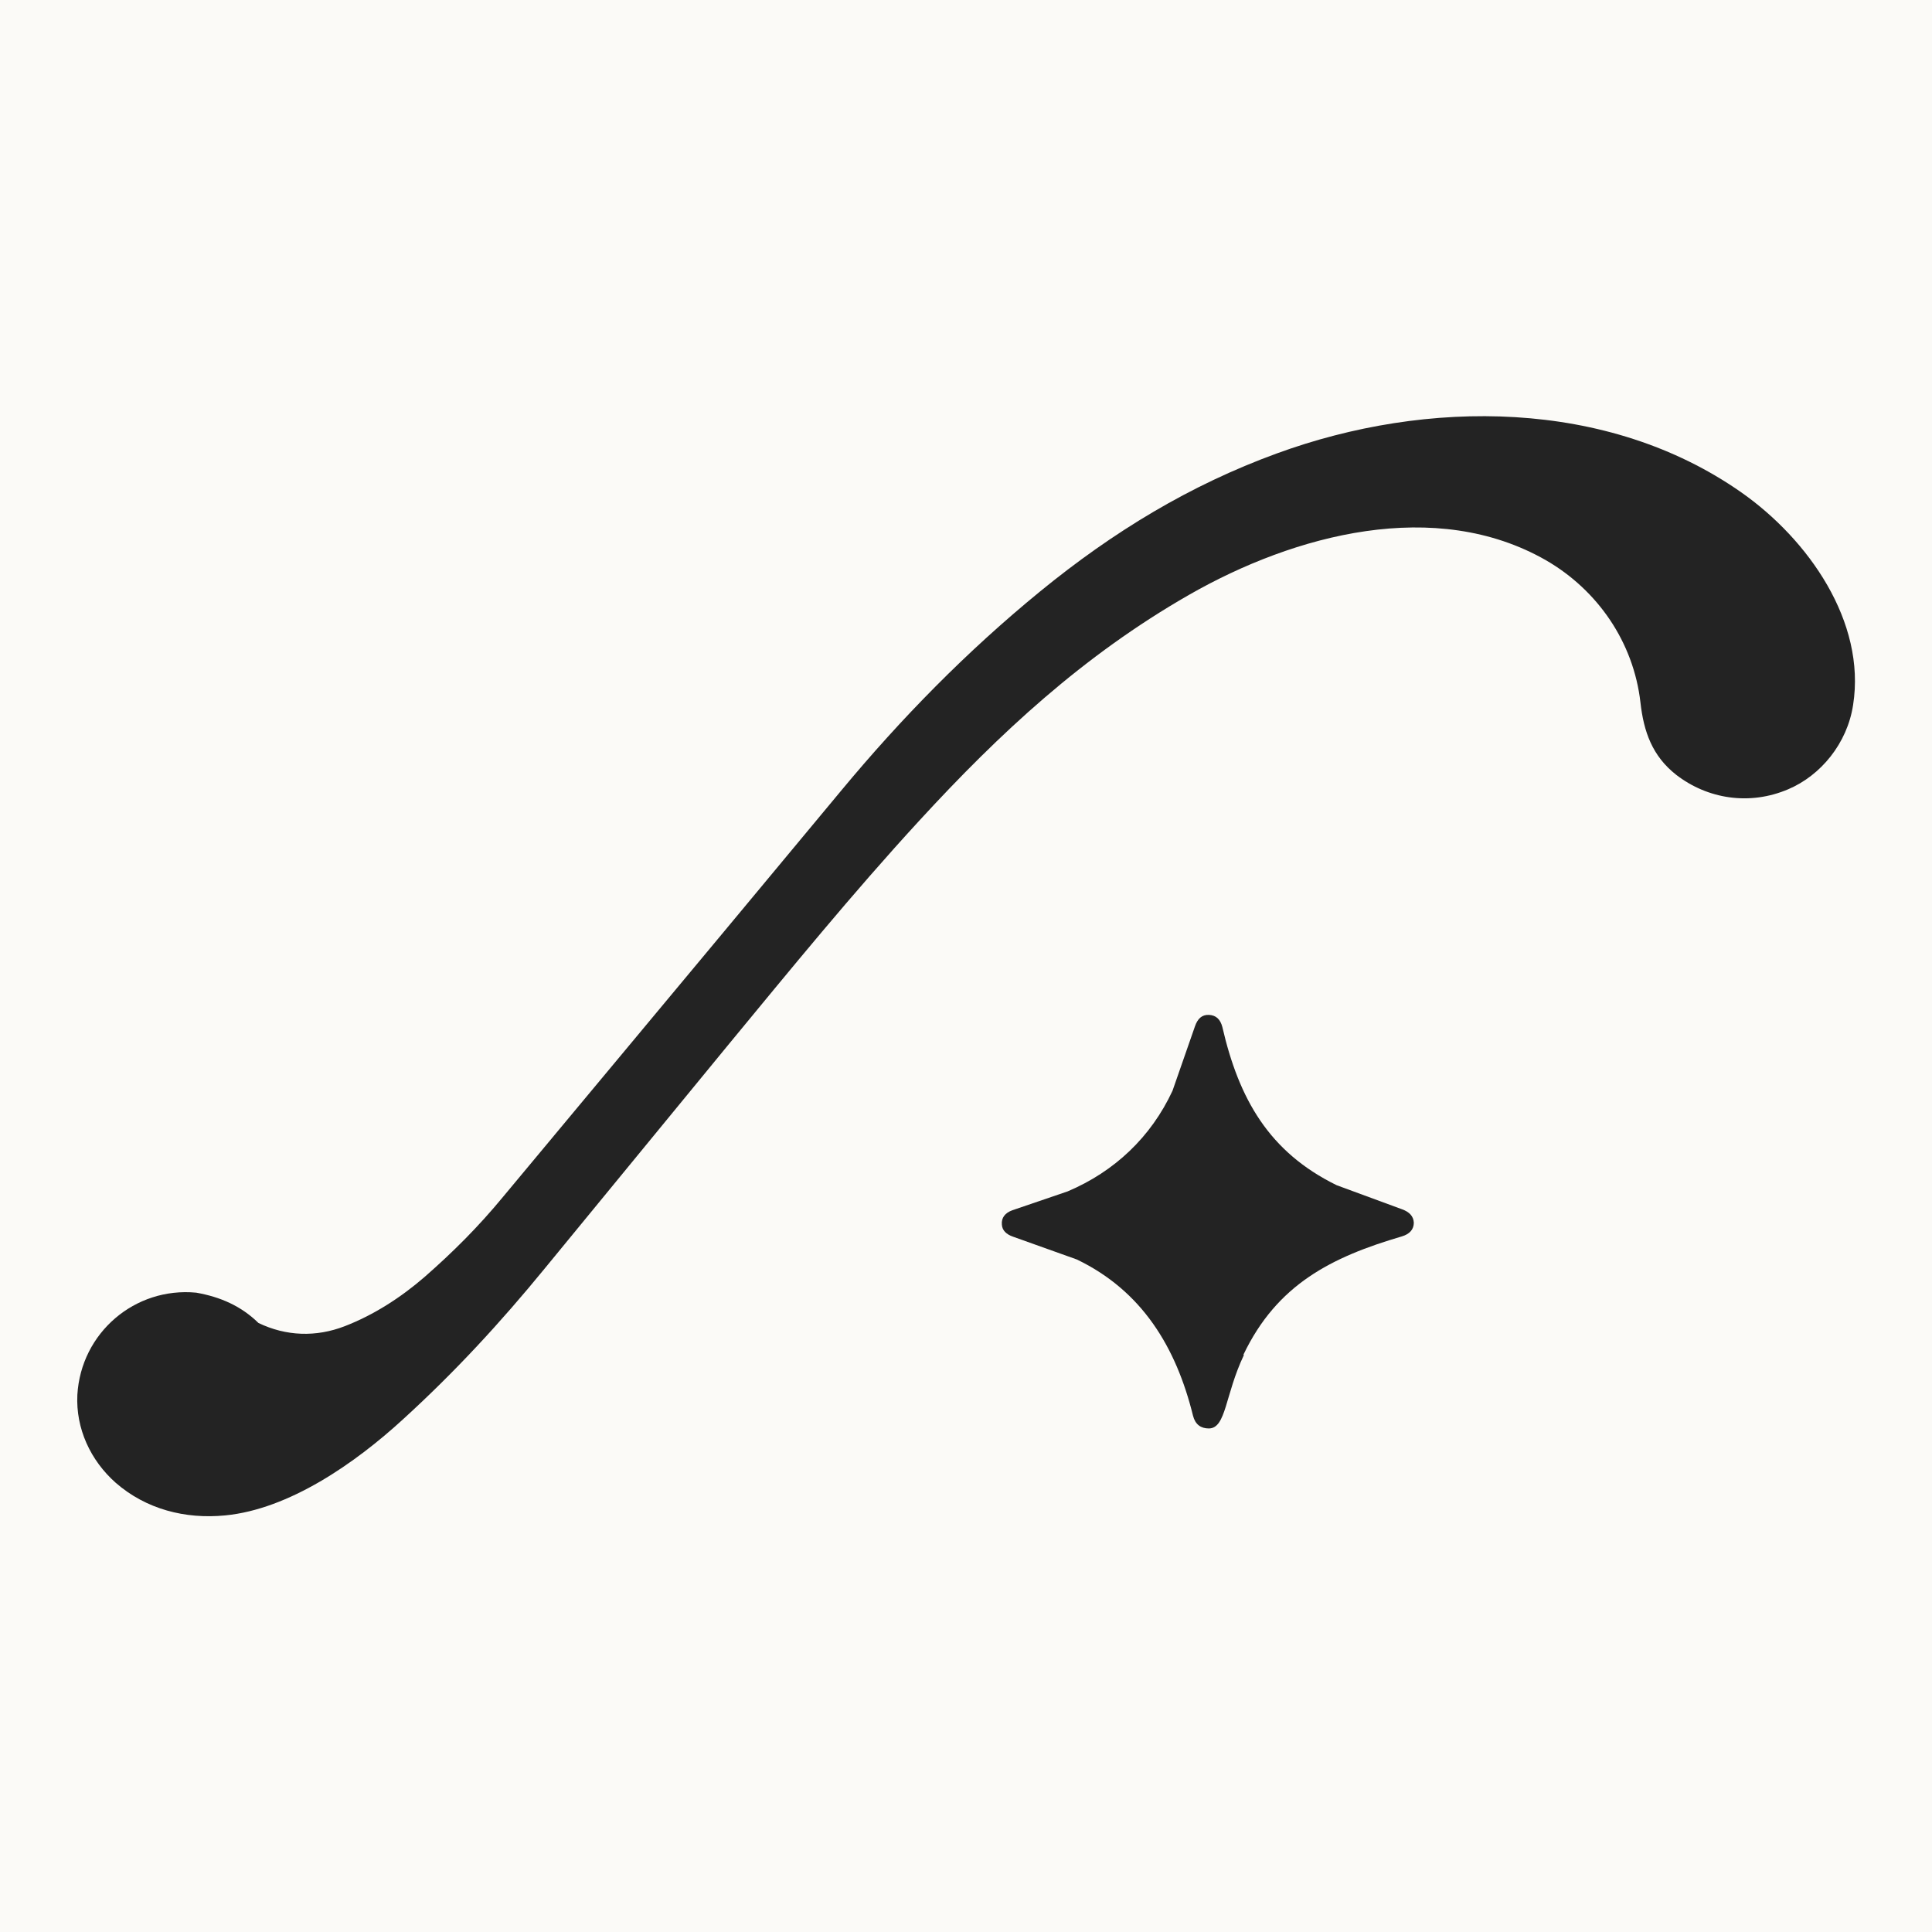
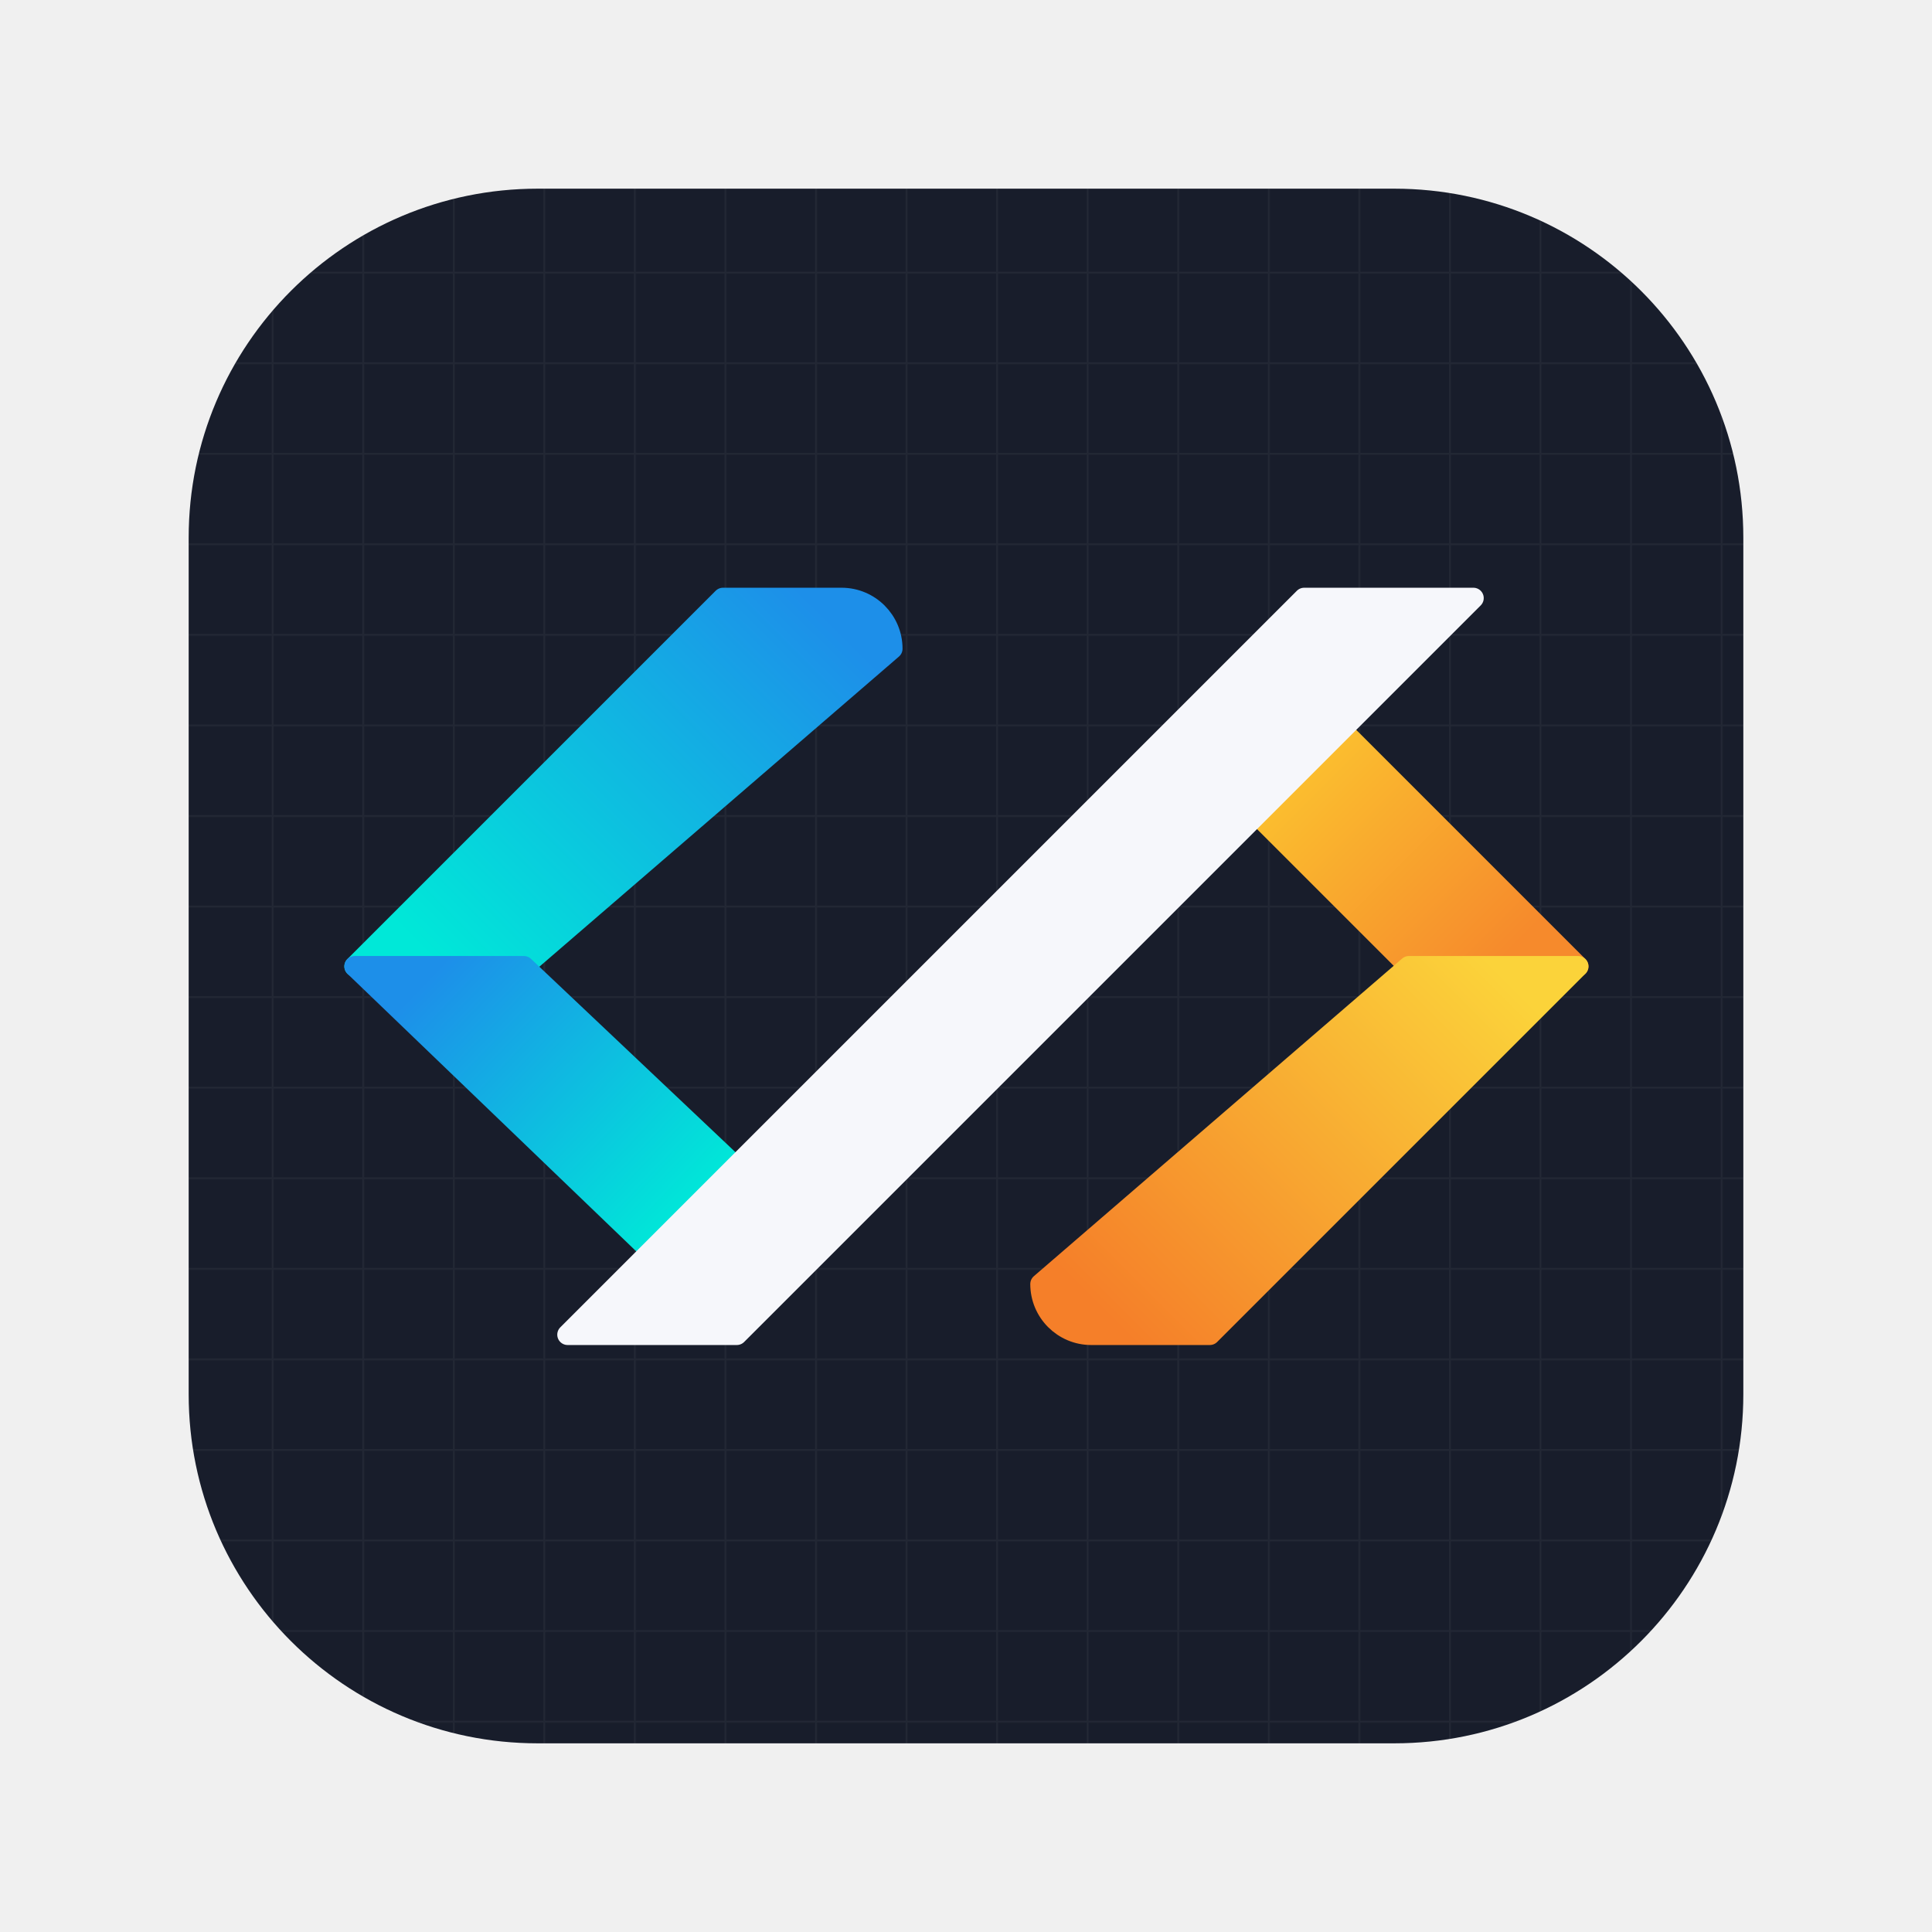
<svg xmlns="http://www.w3.org/2000/svg" width="1024" height="1024" viewBox="0 0 1024 1024">
-   <rect width="1024" height="1024" fill="#fbfaf7" />
-   <g fill="#232323" transform="translate(41 220.5) scale(17.26)">
-     <path d="M10.01,30.8c-1.48,1.36-3.51,2.77-5.47,2.96-1.23.12-2.43-.19-3.36-1C.4,32.07-.05,31.09,0,30.06c.11-1.91,1.77-3.32,3.65-3.14.74.13,1.38.41,1.91.93.85.41,1.77.44,2.65.1s1.71-.87,2.45-1.51c.88-.77,1.66-1.55,2.41-2.46l6.88-8.26,3.5-4.21c1.85-2.23,3.86-4.28,6.11-6.12s4.61-3.27,7.27-4.24c4.62-1.69,10.16-1.68,14.26,1.19,2.07,1.45,3.84,3.98,3.44,6.53-.18,1.19-1,2.17-1.99,2.59-1.19.51-2.48.3-3.44-.44-.74-.58-1-1.33-1.1-2.22-.21-1.85-1.31-3.45-2.9-4.37-3.39-1.94-7.71-.8-10.96,1.06s-5.83,4.26-8.29,6.94c-2.05,2.23-3.94,4.55-5.87,6.89l-5.63,6.86c-1.35,1.65-2.75,3.17-4.34,4.62Z" />
-     <path d="M35.82,28.84c-.58,1.22-.54,2.24-1.07,2.25-.25,0-.42-.12-.49-.39-.52-2.11-1.57-3.84-3.57-4.8l-1.96-.7c-.2-.07-.33-.19-.34-.37-.02-.21.1-.36.32-.44l1.7-.58c1.44-.61,2.56-1.67,3.22-3.09l.69-1.98c.08-.23.21-.36.43-.35s.35.14.41.37c.51,2.21,1.43,3.84,3.51,4.86l2.01.74c.22.08.35.21.36.41,0,.21-.13.35-.36.42-2.18.64-3.84,1.48-4.87,3.63Z" />
+   <defs>
+     <clipPath id="tile">
+       <rect x="100" y="100" width="824" height="824" rx="185" ry="185" />
+     </clipPath>
+     <pattern id="grid" width="48" height="48" patternUnits="userSpaceOnUse">
+       <path d="M48 0H0V48" fill="none" stroke="#ffffff" stroke-opacity="0.045" stroke-width="2" />
+     </pattern>
+     <linearGradient id="cyanUp" gradientUnits="userSpaceOnUse" x1="393" y1="60" x2="74" y2="380">
+       <stop offset="0" stop-color="#1d8fe9" />
+       <stop offset="1" stop-color="#00e8d8" />
+     </linearGradient>
+     <linearGradient id="cyanDown" gradientUnits="userSpaceOnUse" x1="74" y1="380" x2="294" y2="590">
+       <stop offset="0" stop-color="#1d8fe9" />
+       <stop offset="1" stop-color="#00e8d8" />
+     </linearGradient>
+     <linearGradient id="amberUp" gradientUnits="userSpaceOnUse" x1="820" y1="210" x2="990" y2="380">
+       <stop offset="0" stop-color="#fbbf2f" />
+       <stop offset="1" stop-color="#f68a2c" />
+     </linearGradient>
+     <linearGradient id="amberDown" gradientUnits="userSpaceOnUse" x1="990" y1="380" x2="670" y2="700">
+       <stop offset="0" stop-color="#fbd33a" />
+       <stop offset="1" stop-color="#f57f29" />
+     </linearGradient>
+   </defs>
+   <g clip-path="url(#tile)">
+     <rect x="100" y="100" width="824" height="824" fill="#181d2b" />
+     <rect x="100" y="100" width="824" height="824" fill="url(#grid)" />
+   </g>
+   <g transform="translate(188 317) scale(0.61) translate(0 -60)" stroke-linejoin="round" stroke-width="18">
+     <path fill="url(#cyanUp)" stroke="url(#cyanUp)" d="M0 380 L320 60 L423 60 A44 44 0 0 1 467 104 L467 104 L147 380 Z" />
+     <path fill="url(#cyanDown)" stroke="url(#cyanDown)" d="M0 380 L147 380 L331 554 L257.5 627.5 Z" />
+     <path fill="url(#amberUp)" stroke="url(#amberUp)" d="M1063 380 L916 380 L784 248 L857.5 174.5 Z" />
+     <path fill="url(#amberDown)" stroke="url(#amberDown)" d="M1063 380 L743 700 L640 700 A44 44 0 0 1 596 656 L916 380 Z" />
+     <path fill="#f6f7fb" stroke="#f6f7fb" d="M185 700 L825 60 L972 60 L332 700 Z" />
  </g>
</svg>
